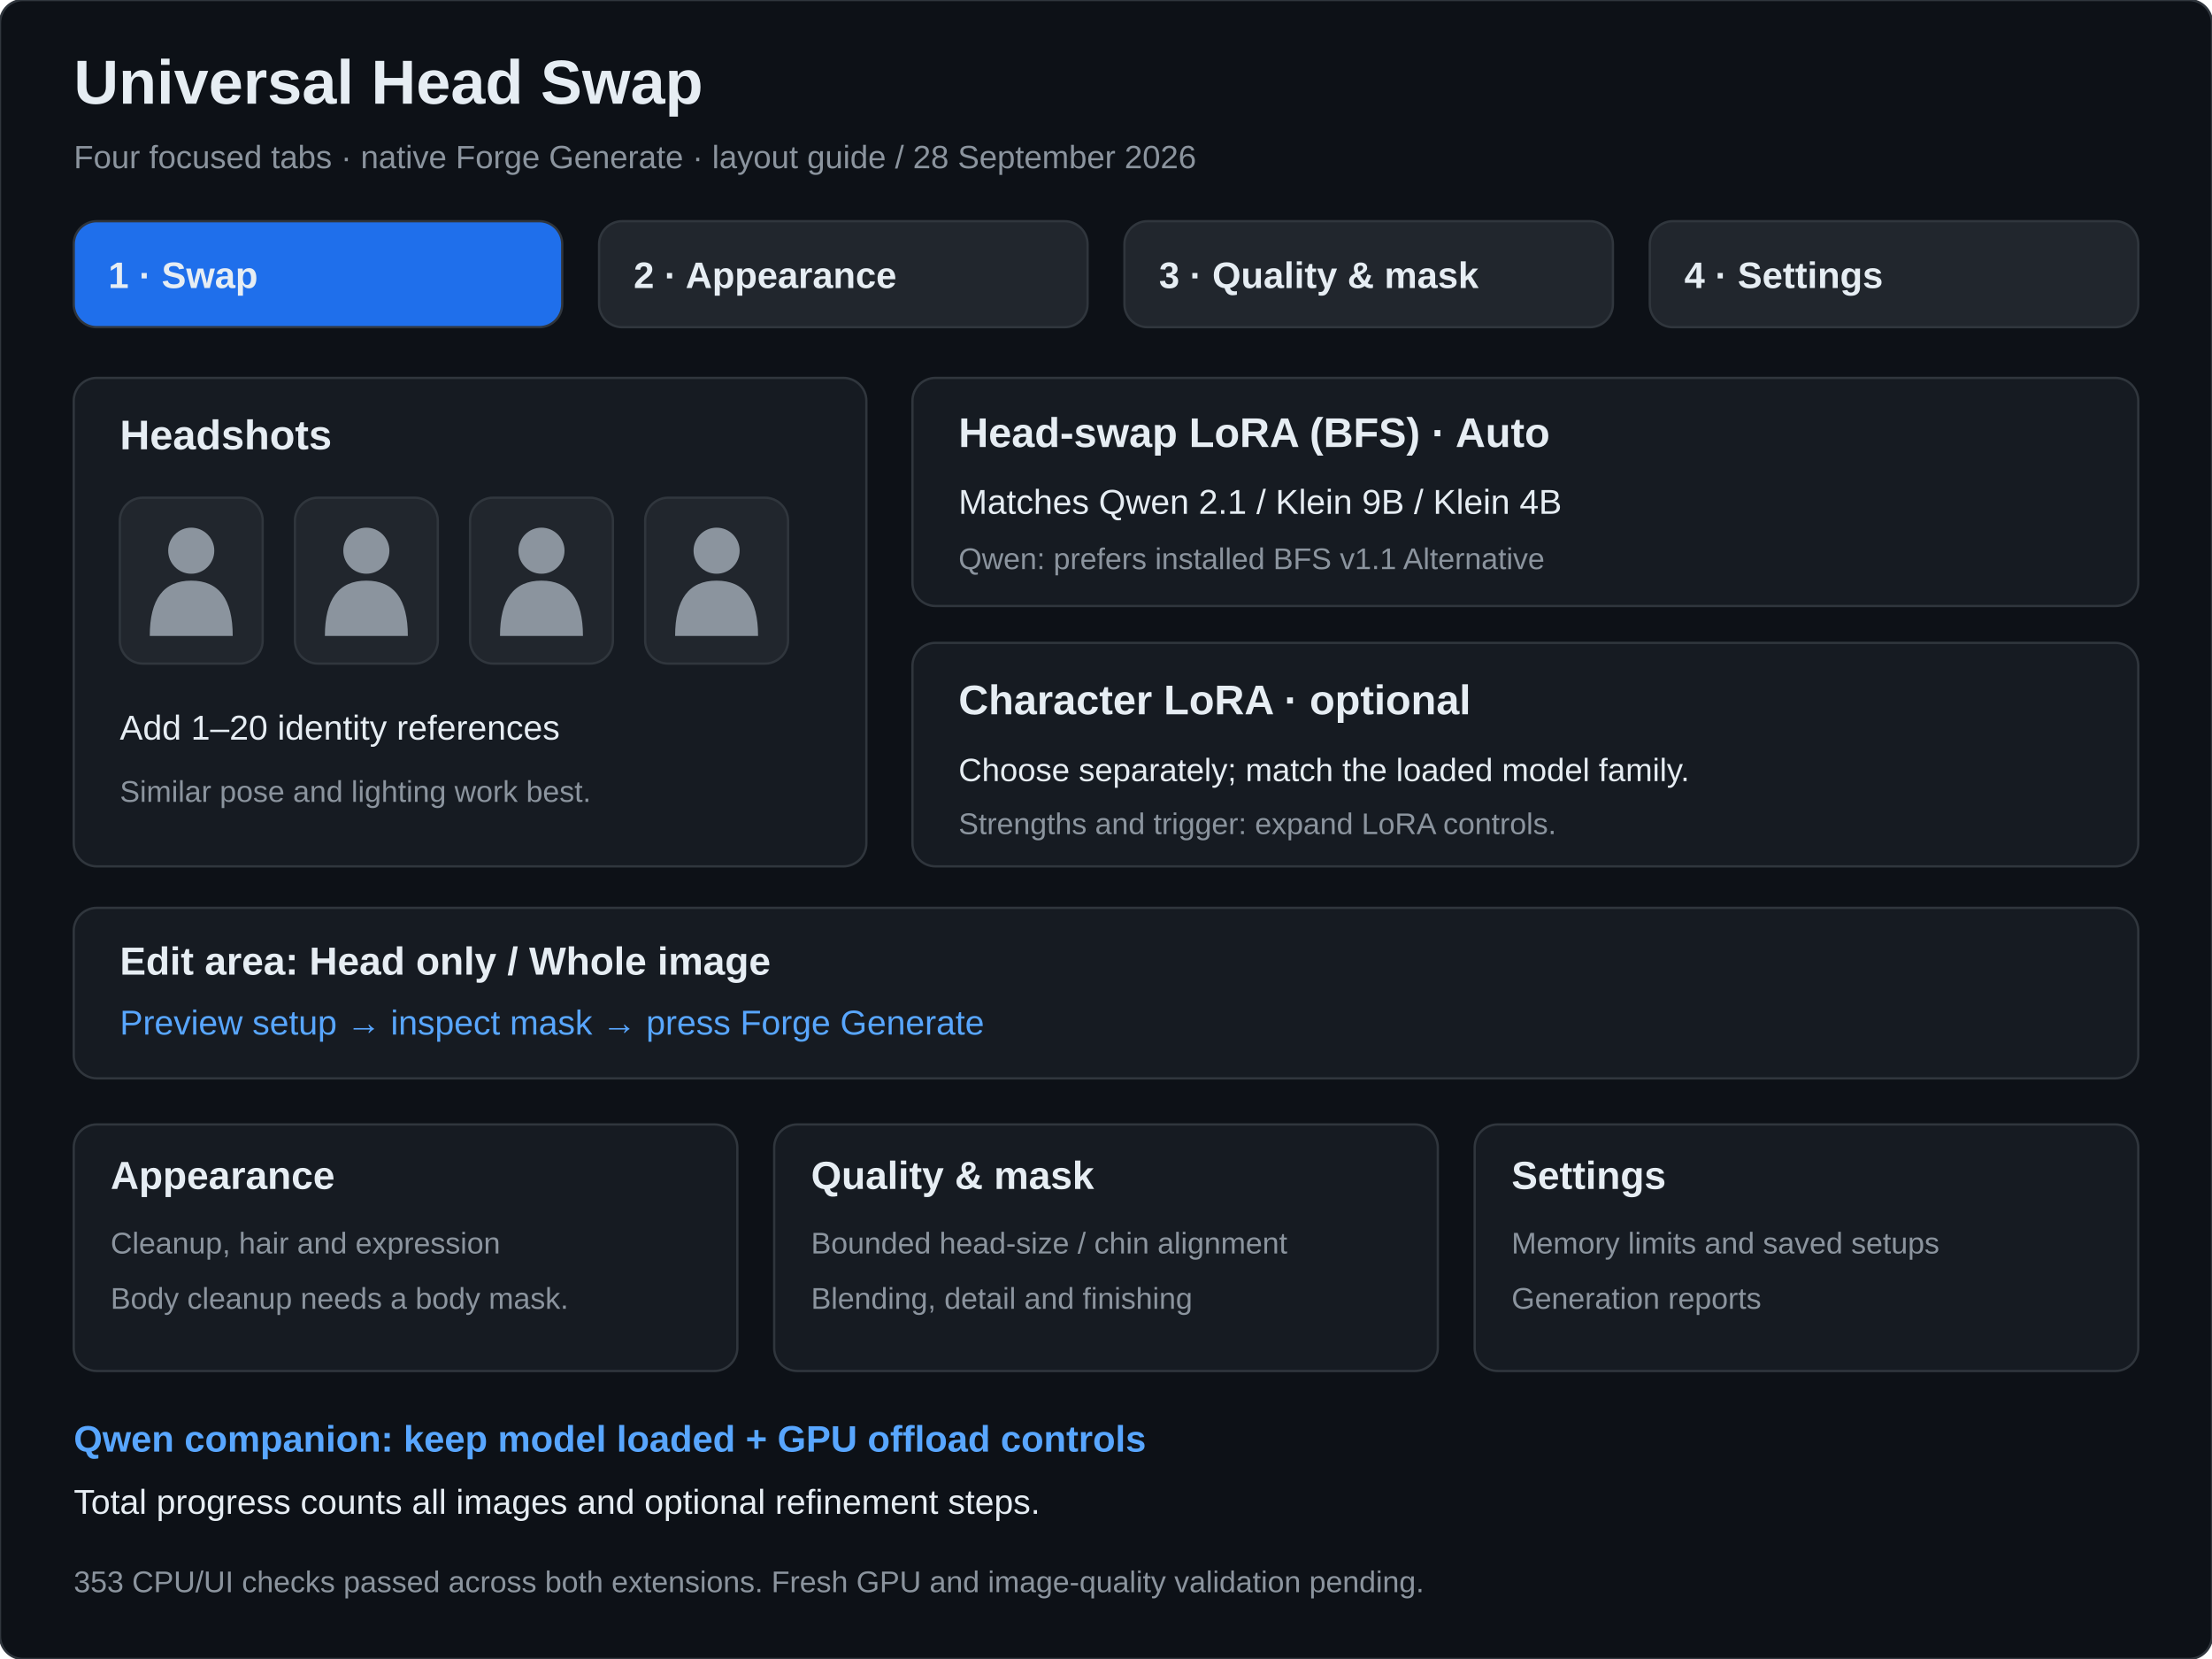
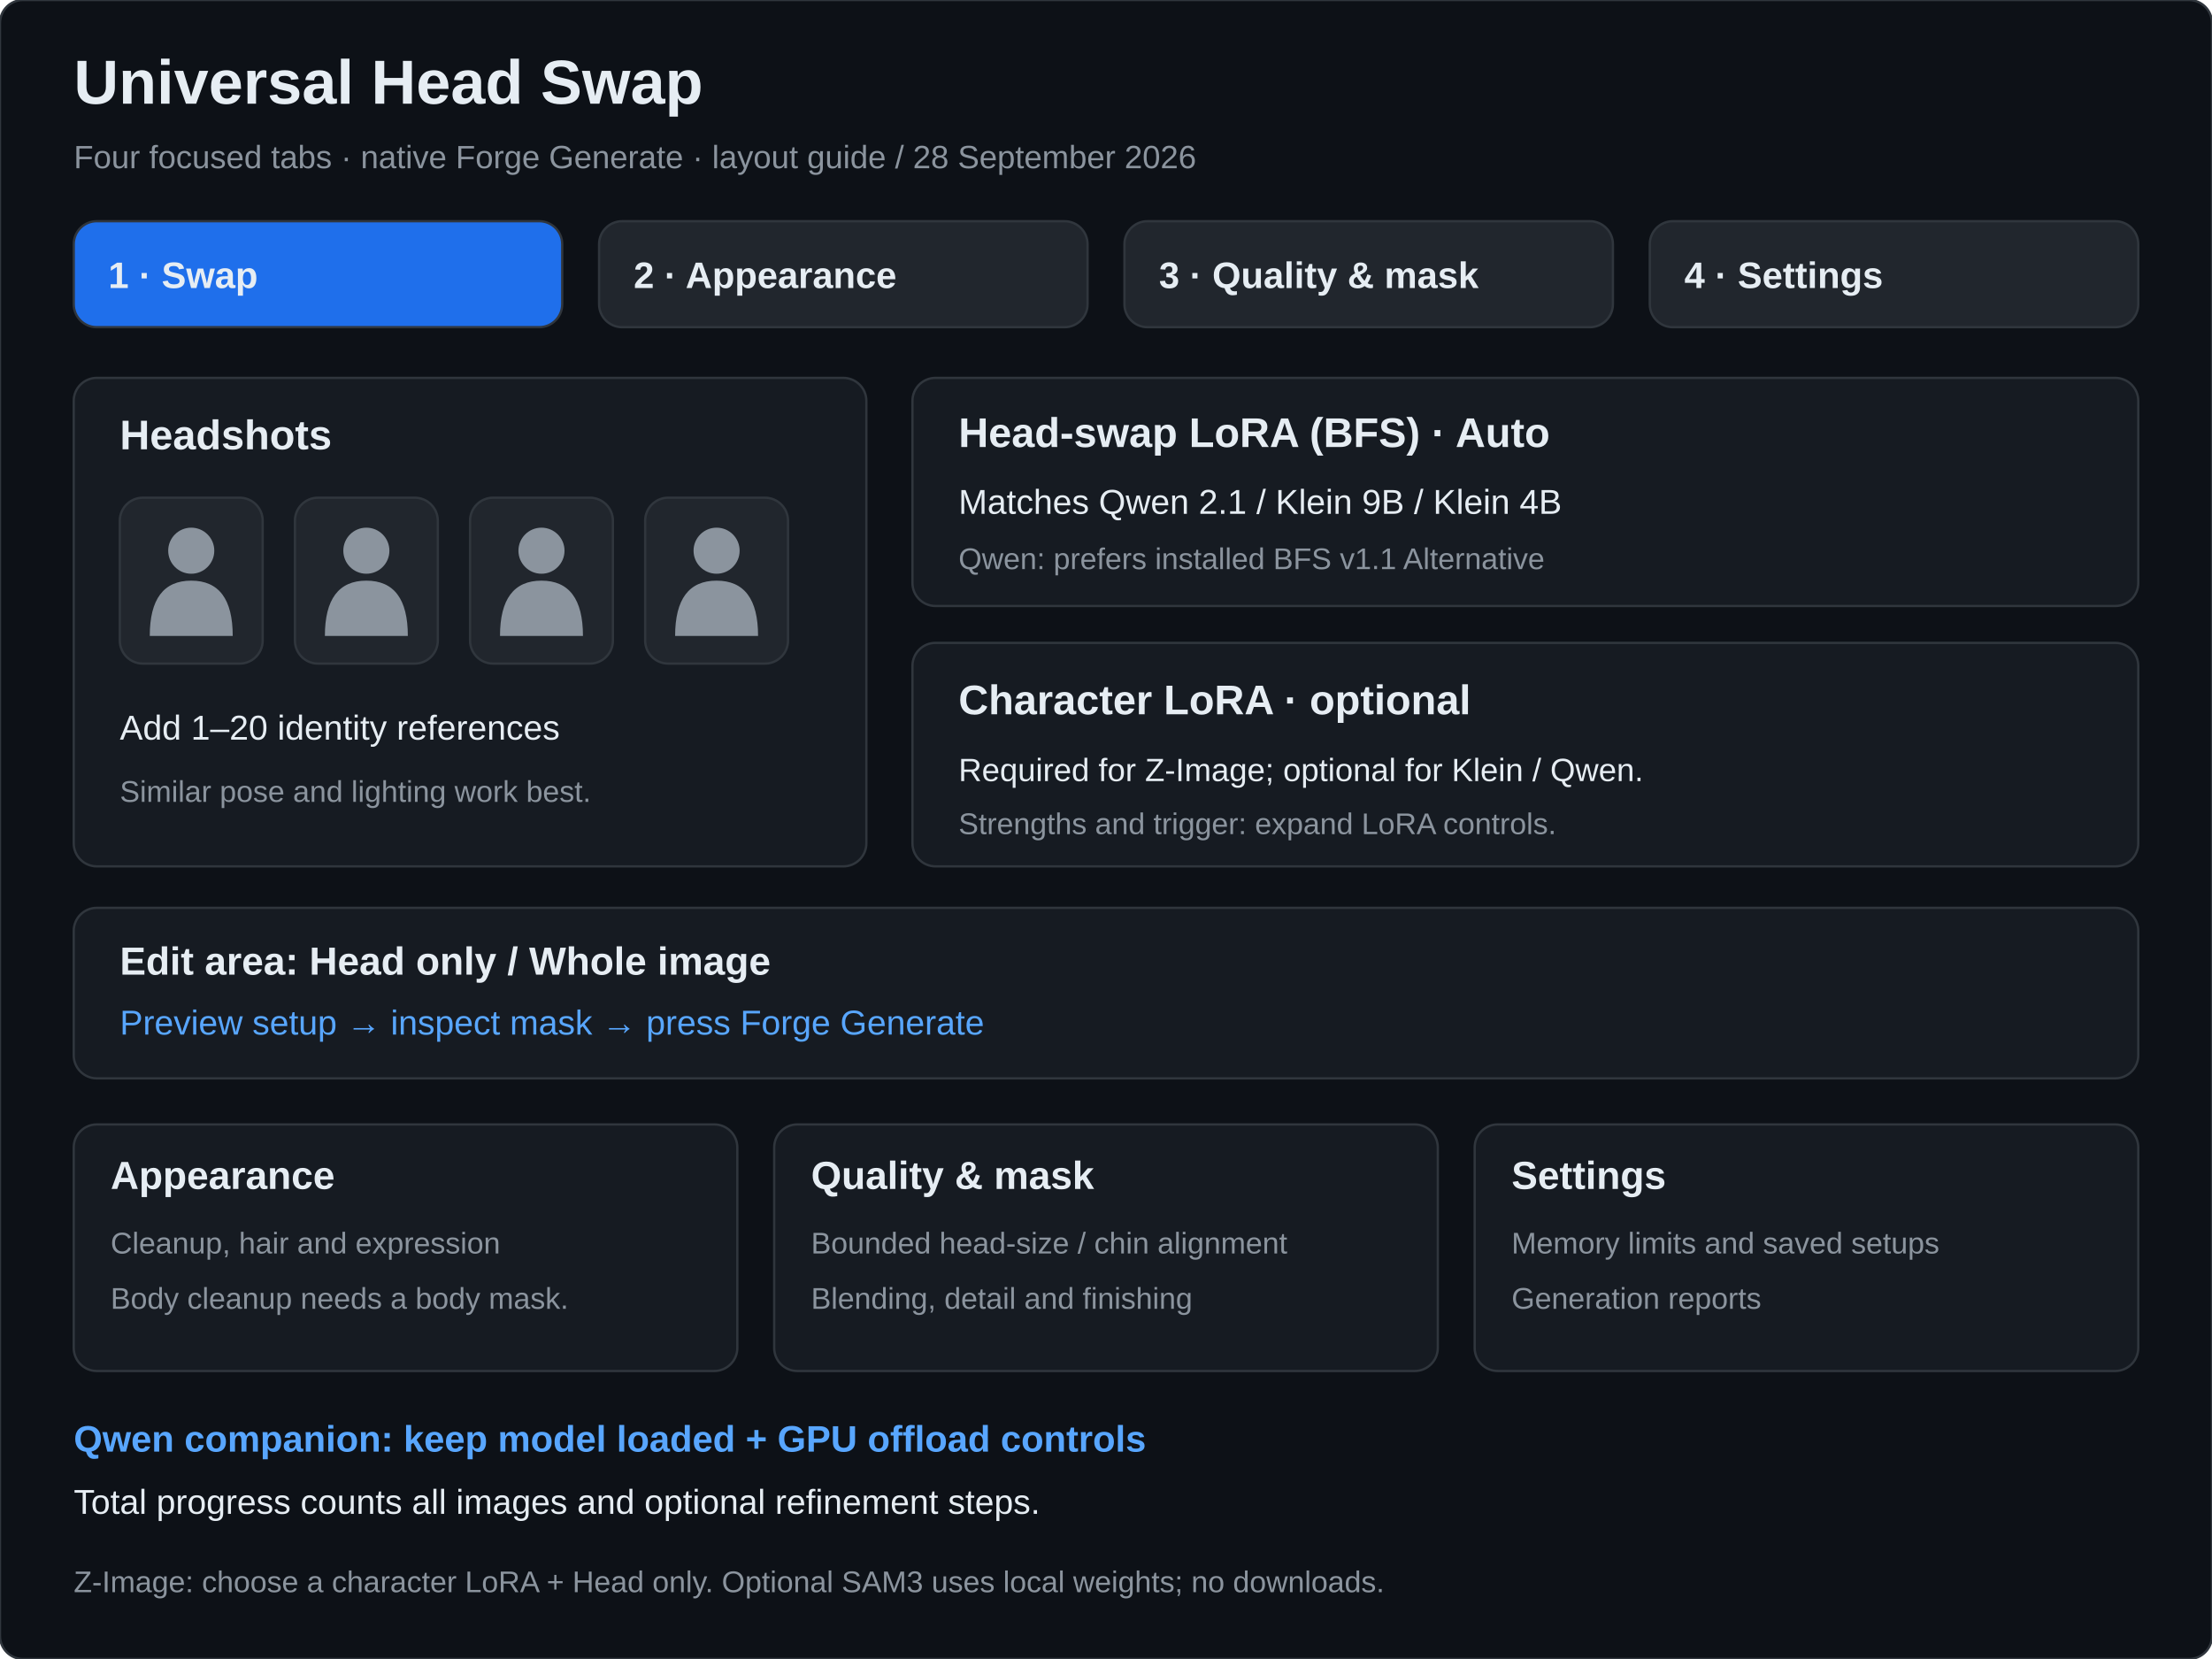
<svg xmlns="http://www.w3.org/2000/svg" viewBox="0 0 960 720" role="img" aria-labelledby="title desc" font-family="Segoe UI,Arial,sans-serif">
  <rect x="0" y="0" width="960" height="720" rx="10" fill="#0d1117" stroke="#30363d" />
  <text x="32" y="45" font-size="27" fill="#e6edf3" font-weight="700">Universal Head Swap</text>
  <text x="32" y="73" font-size="14" fill="#8b949e" font-weight="400">Four focused tabs · native Forge Generate · layout guide / 28 September 2026</text>
  <rect x="32" y="96" width="212" height="46" rx="10" fill="#1f6feb" stroke="#30363d" />
  <text x="47" y="125" font-size="16" fill="#e6edf3" font-weight="700">1 · Swap</text>
  <rect x="260" y="96" width="212" height="46" rx="10" fill="#21262d" stroke="#30363d" />
  <text x="275" y="125" font-size="16" fill="#e6edf3" font-weight="700">2 · Appearance</text>
  <rect x="488" y="96" width="212" height="46" rx="10" fill="#21262d" stroke="#30363d" />
  <text x="503" y="125" font-size="16" fill="#e6edf3" font-weight="700">3 · Quality &amp; mask</text>
  <rect x="716" y="96" width="212" height="46" rx="10" fill="#21262d" stroke="#30363d" />
  <text x="731" y="125" font-size="16" fill="#e6edf3" font-weight="700">4 · Settings</text>
  <rect x="32" y="164" width="344" height="212" rx="10" fill="#161b22" stroke="#30363d" />
  <text x="52" y="195" font-size="18" fill="#e6edf3" font-weight="700">Headshots</text>
  <rect x="52" y="216" width="62" height="72" rx="10" fill="#21262d" stroke="#30363d" />
  <circle cx="83" cy="239" r="10" fill="#8b949e" />
  <path d="M65 276 Q65 252 83 252 Q101 252 101 276" fill="#8b949e" />
  <rect x="128" y="216" width="62" height="72" rx="10" fill="#21262d" stroke="#30363d" />
  <circle cx="159" cy="239" r="10" fill="#8b949e" />
  <path d="M141 276 Q141 252 159 252 Q177 252 177 276" fill="#8b949e" />
  <rect x="204" y="216" width="62" height="72" rx="10" fill="#21262d" stroke="#30363d" />
  <circle cx="235" cy="239" r="10" fill="#8b949e" />
  <path d="M217 276 Q217 252 235 252 Q253 252 253 276" fill="#8b949e" />
  <rect x="280" y="216" width="62" height="72" rx="10" fill="#21262d" stroke="#30363d" />
  <circle cx="311" cy="239" r="10" fill="#8b949e" />
  <path d="M293 276 Q293 252 311 252 Q329 252 329 276" fill="#8b949e" />
  <text x="52" y="321" font-size="15" fill="#e6edf3" font-weight="400">Add 1–20 identity references</text>
  <text x="52" y="348" font-size="13" fill="#8b949e" font-weight="400">Similar pose and lighting work best.</text>
  <rect x="396" y="164" width="532" height="99" rx="10" fill="#161b22" stroke="#30363d" />
  <text x="416" y="194" font-size="18" fill="#e6edf3" font-weight="700">Head-swap LoRA (BFS) · Auto</text>
  <text x="416" y="223" font-size="15" fill="#e6edf3" font-weight="400">Matches Qwen 2.1 / Klein 9B / Klein 4B</text>
  <text x="416" y="247" font-size="13" fill="#8b949e" font-weight="400">Qwen: prefers installed BFS v1.1 Alternative</text>
  <rect x="396" y="279" width="532" height="97" rx="10" fill="#161b22" stroke="#30363d" />
  <text x="416" y="310" font-size="18" fill="#e6edf3" font-weight="700">Character LoRA · optional</text>
-   <text x="416" y="339" font-size="14" fill="#e6edf3" font-weight="400">Choose separately; match the loaded model family.</text>
+   <text x="416" y="339" font-size="14" fill="#e6edf3" font-weight="400">Required for Z-Image; optional for Klein / Qwen.</text>
  <text x="416" y="362" font-size="13" fill="#8b949e" font-weight="400">Strengths and trigger: expand LoRA controls.</text>
  <rect x="32" y="394" width="896" height="74" rx="10" fill="#161b22" stroke="#30363d" />
  <text x="52" y="423" font-size="17" fill="#e6edf3" font-weight="700">Edit area: Head only / Whole image</text>
  <text x="52" y="449" font-size="15" fill="#58a6ff" font-weight="400">Preview setup → inspect mask → press Forge Generate</text>
  <rect x="32" y="488" width="288" height="107" rx="10" fill="#161b22" stroke="#30363d" />
  <text x="48" y="516" font-size="17" fill="#e6edf3" font-weight="700">Appearance</text>
  <text x="48" y="544" font-size="13" fill="#8b949e" font-weight="400">Cleanup, hair and expression</text>
  <text x="48" y="568" font-size="13" fill="#8b949e" font-weight="400">Body cleanup needs a body mask.</text>
  <rect x="336" y="488" width="288" height="107" rx="10" fill="#161b22" stroke="#30363d" />
  <text x="352" y="516" font-size="17" fill="#e6edf3" font-weight="700">Quality &amp; mask</text>
  <text x="352" y="544" font-size="13" fill="#8b949e" font-weight="400">Bounded head-size / chin alignment</text>
  <text x="352" y="568" font-size="13" fill="#8b949e" font-weight="400">Blending, detail and finishing</text>
  <rect x="640" y="488" width="288" height="107" rx="10" fill="#161b22" stroke="#30363d" />
  <text x="656" y="516" font-size="17" fill="#e6edf3" font-weight="700">Settings</text>
  <text x="656" y="544" font-size="13" fill="#8b949e" font-weight="400">Memory limits and saved setups</text>
  <text x="656" y="568" font-size="13" fill="#8b949e" font-weight="400">Generation reports</text>
  <text x="32" y="630" font-size="16" fill="#58a6ff" font-weight="700">Qwen companion: keep model loaded + GPU offload controls</text>
  <text x="32" y="657" font-size="15" fill="#e6edf3" font-weight="400">Total progress counts all images and optional refinement steps.</text>
-   <text x="32" y="691" font-size="13" fill="#8b949e" font-weight="400">353 CPU/UI checks passed across both extensions. Fresh GPU and image-quality validation pending.</text>
+   <text x="32" y="691" font-size="13" fill="#8b949e" font-weight="400">Z-Image: choose a character LoRA + Head only. Optional SAM3 uses local weights; no downloads.</text>
</svg>
